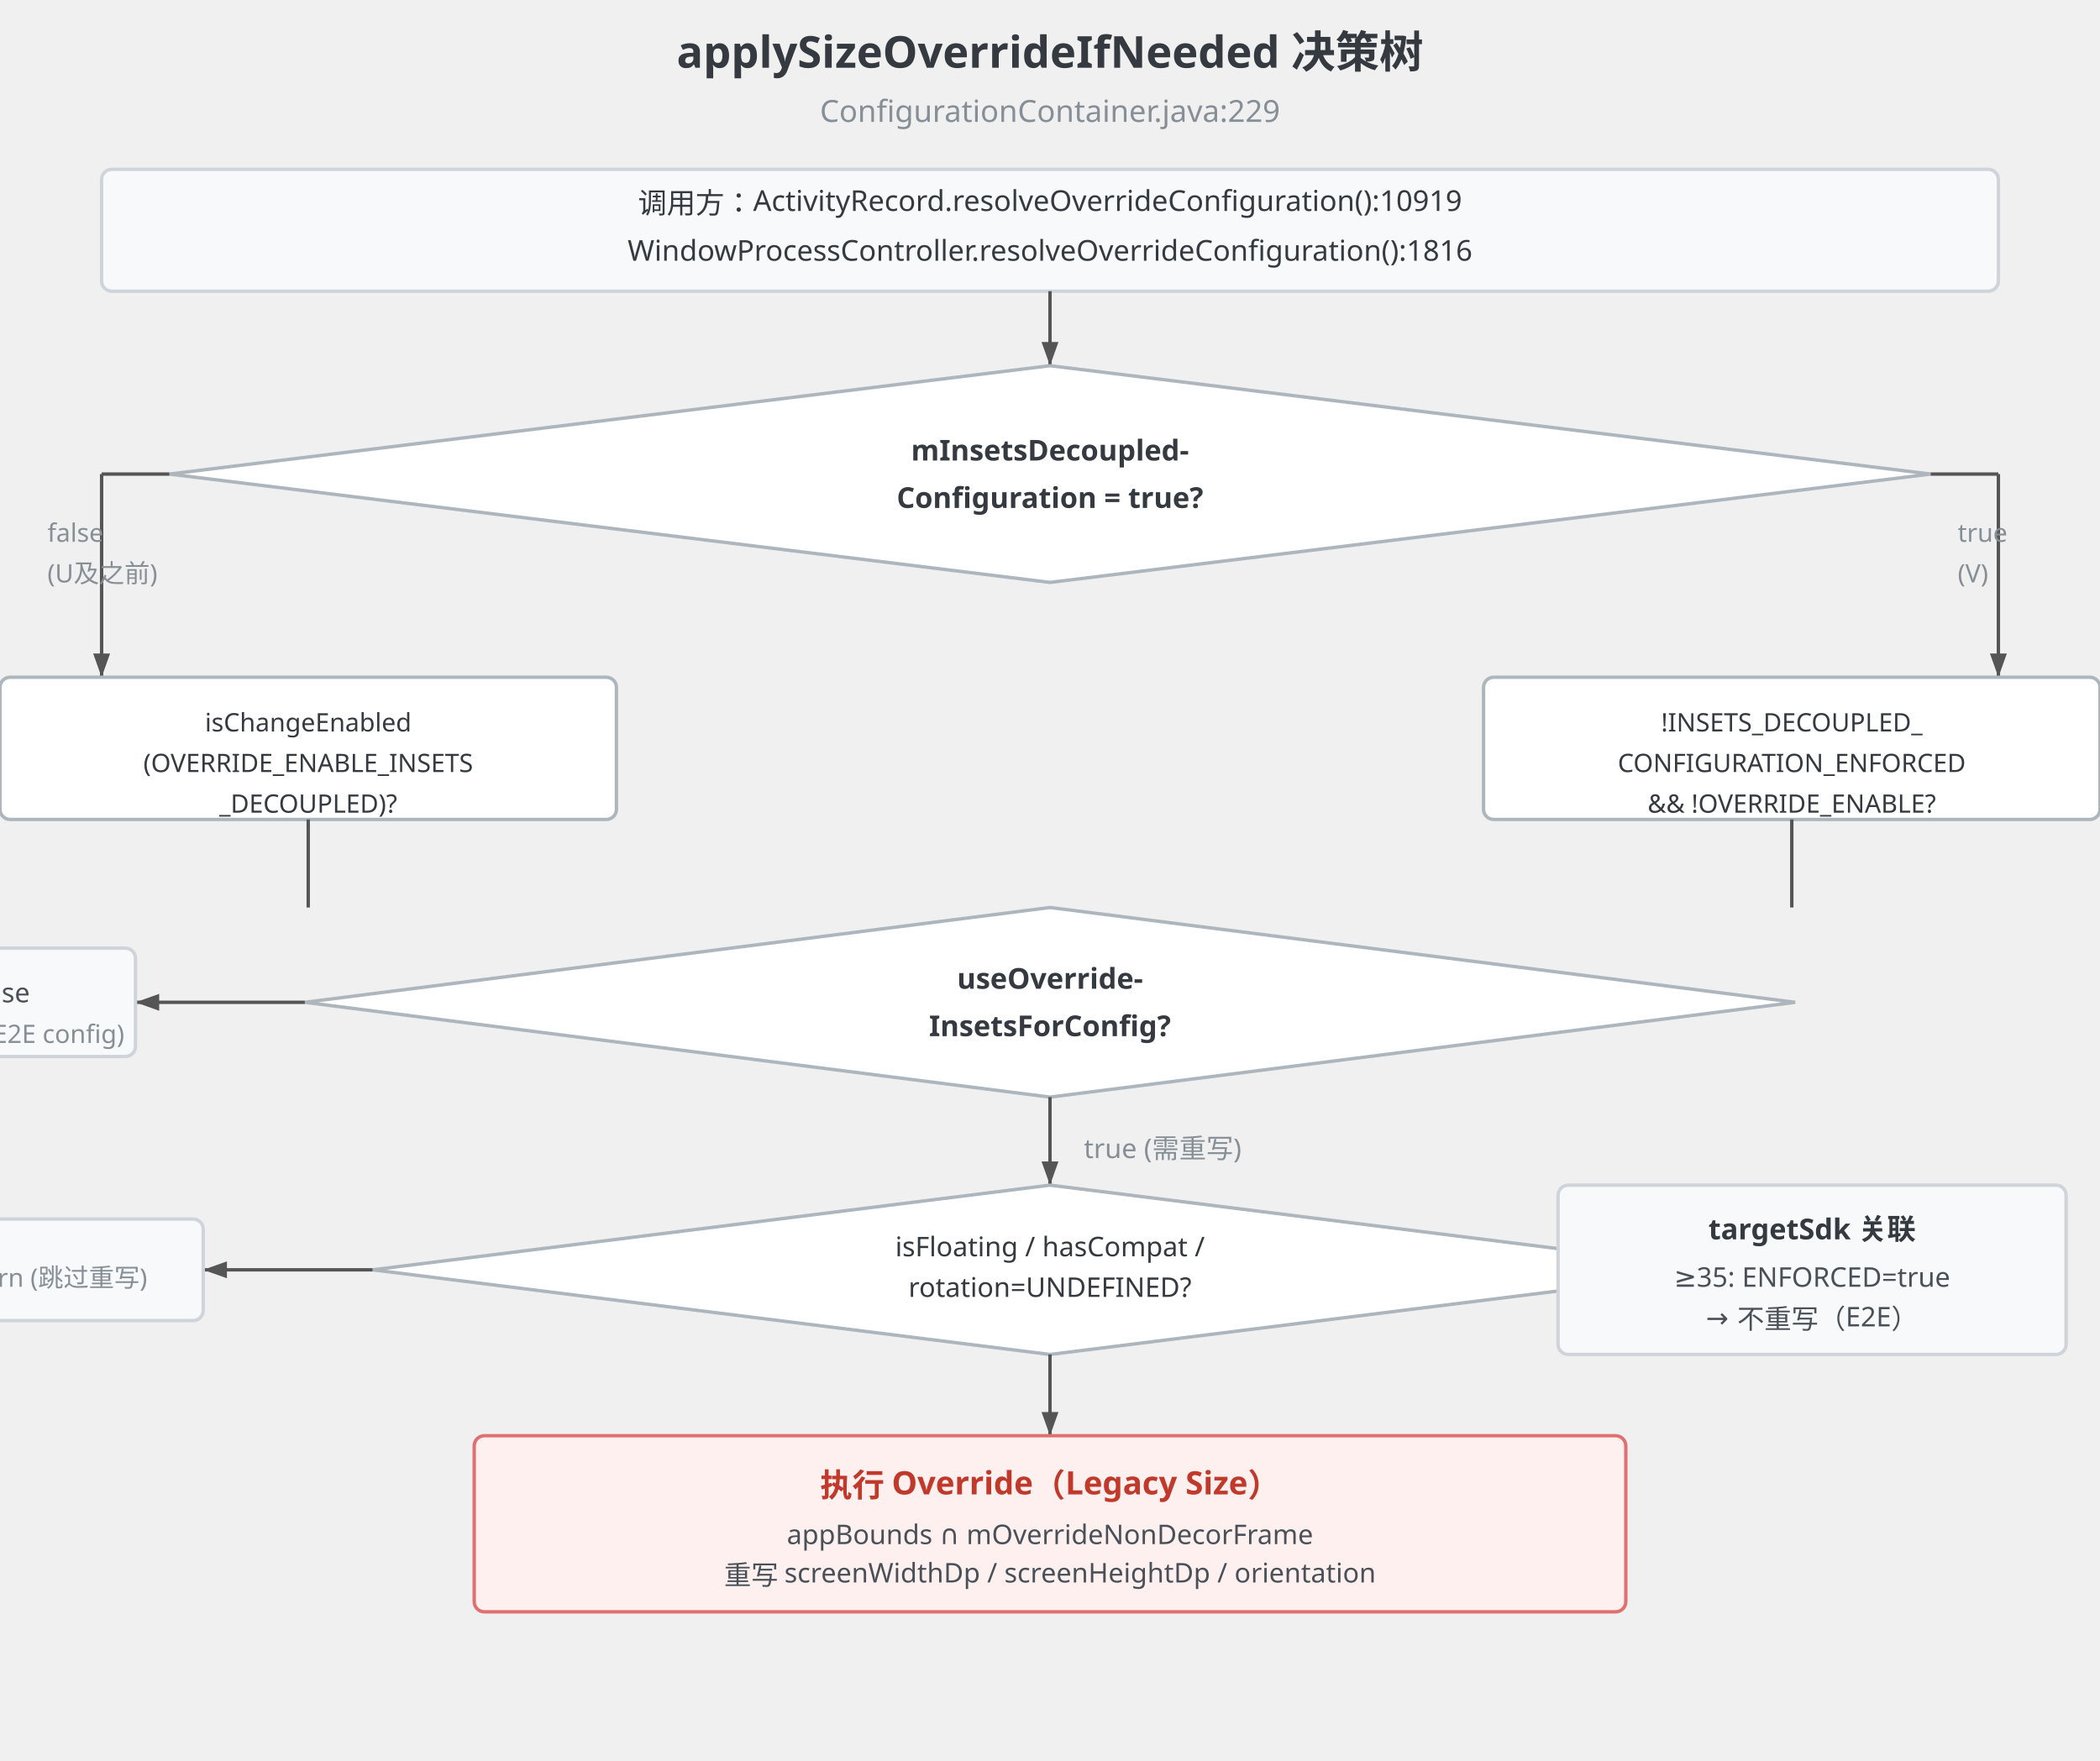
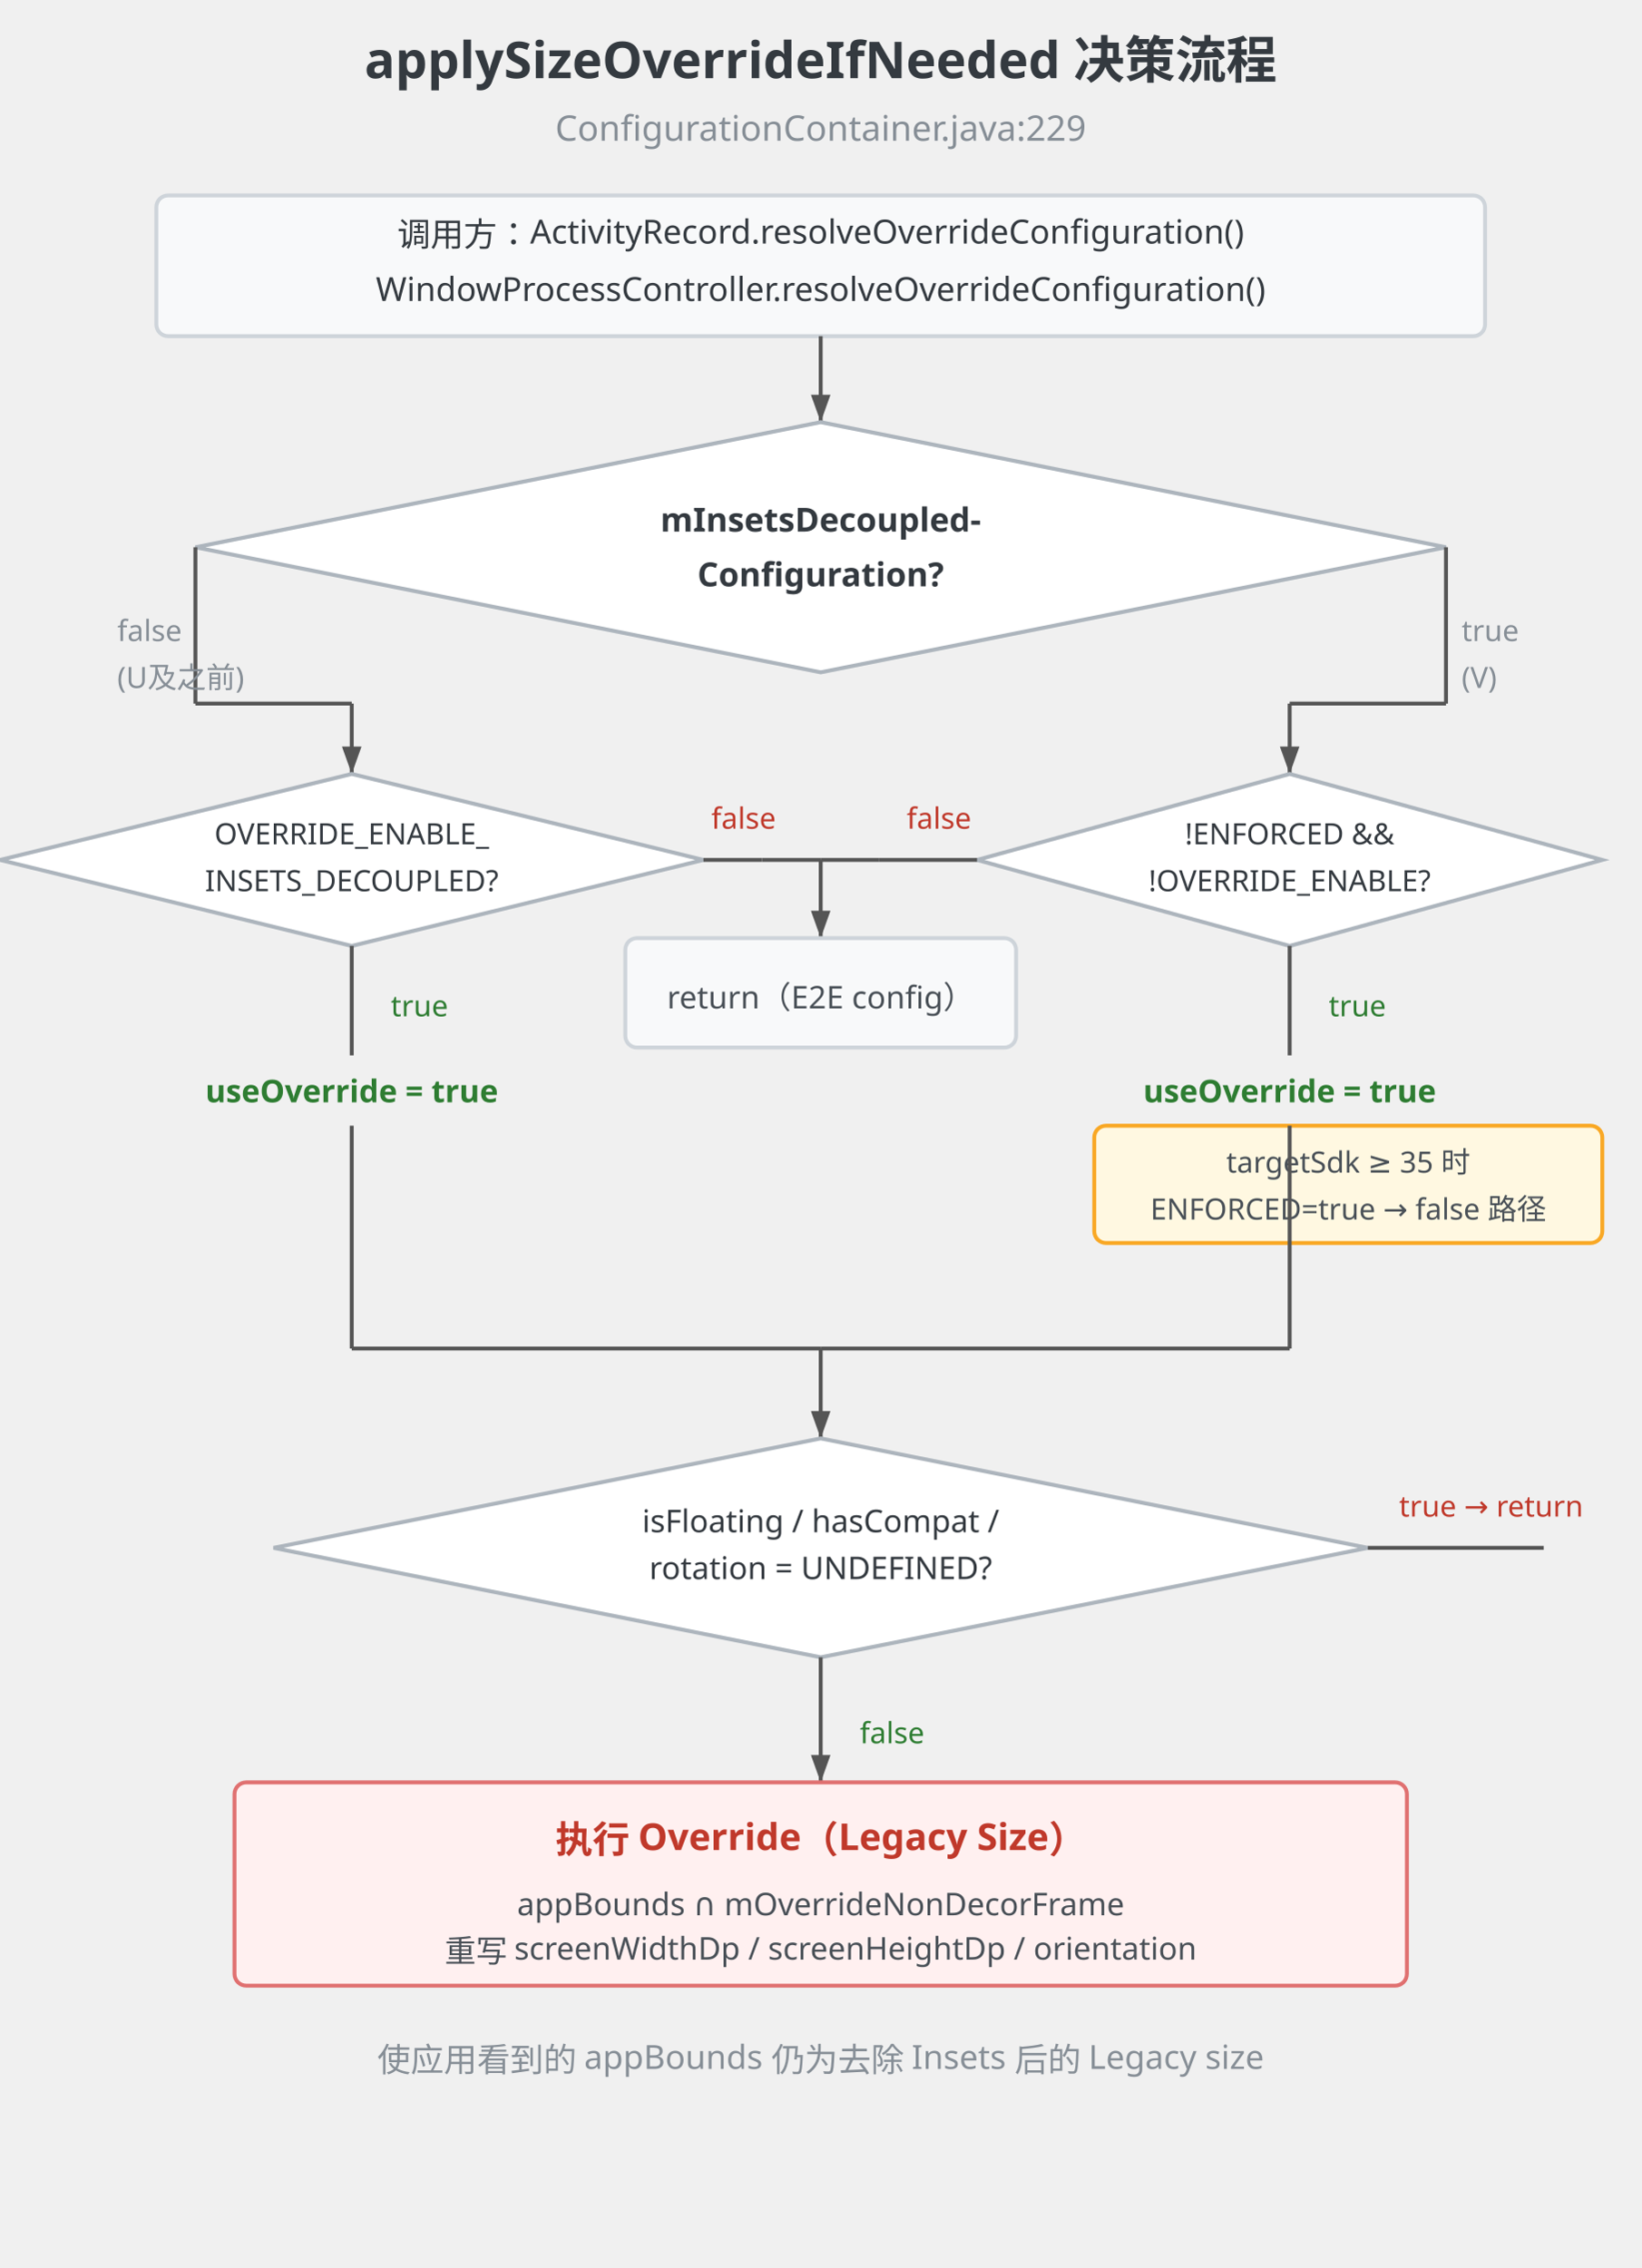
- <svg xmlns="http://www.w3.org/2000/svg" viewBox="0 0 620 520">
+ <svg xmlns="http://www.w3.org/2000/svg" viewBox="0 0 420 580">
  <style>
    text { font-family: 'Segoe UI', 'PingFang SC', 'Microsoft YaHei', sans-serif; }
  </style>
  <defs>
    <marker id="a" markerWidth="7" markerHeight="5" refX="7" refY="2.5" orient="auto">
      <polygon points="0 0, 7 2.5, 0 5" fill="#555" />
    </marker>
  </defs>
-   <text x="310" y="20" text-anchor="middle" font-size="13" font-weight="600" fill="#343a40">applySizeOverrideIfNeeded 决策树</text>
-   <text x="310" y="36" text-anchor="middle" font-size="9" fill="#868e96">ConfigurationContainer.java:229</text>
-   <rect x="30" y="50" width="560" height="36" rx="3" fill="#f8f9fa" stroke="#ced4da" />
-   <text x="310" y="63" text-anchor="middle" font-size="8.5" fill="#343a40">调用方：ActivityRecord.resolveOverrideConfiguration():10919</text>
-   <text x="310" y="77" text-anchor="middle" font-size="8.5" fill="#343a40">WindowProcessController.resolveOverrideConfiguration():1816</text>
-   <line x1="310" y1="86" x2="310" y2="108" stroke="#555" stroke-width="1" marker-end="url(#a)" />
-   <path d="M 310,108 L 570,140 L 310,172 L 50,140 Z" fill="white" stroke="#adb5bd" />
-   <text x="310" y="136" text-anchor="middle" font-size="8.5" font-weight="600" fill="#343a40">mInsetsDecoupled-</text>
-   <text x="310" y="150" text-anchor="middle" font-size="8.5" font-weight="600" fill="#343a40">Configuration = true?</text>
-   <line x1="50" y1="140" x2="30" y2="140" stroke="#555" stroke-width="1" />
-   <line x1="30" y1="140" x2="30" y2="200" stroke="#555" stroke-width="1" marker-end="url(#a)" />
-   <text x="14" y="160" font-size="7.5" fill="#868e96">false</text>
-   <text x="14" y="172" font-size="7.5" fill="#868e96">(U及之前)</text>
-   <line x1="570" y1="140" x2="590" y2="140" stroke="#555" stroke-width="1" />
-   <line x1="590" y1="140" x2="590" y2="200" stroke="#555" stroke-width="1" marker-end="url(#a)" />
-   <text x="578" y="160" font-size="7.5" fill="#868e96">true</text>
-   <text x="578" y="172" font-size="7.5" fill="#868e96">(V)</text>
-   <rect x="0" y="200" width="182" height="42" rx="3" fill="white" stroke="#adb5bd" />
-   <text x="91" y="216" text-anchor="middle" font-size="7.5" fill="#343a40">isChangeEnabled</text>
-   <text x="91" y="228" text-anchor="middle" font-size="7.5" fill="#343a40">(OVERRIDE_ENABLE_INSETS</text>
-   <text x="91" y="240" text-anchor="middle" font-size="7.5" fill="#343a40">_DECOUPLED)?</text>
-   <rect x="438" y="200" width="182" height="42" rx="3" fill="white" stroke="#adb5bd" />
-   <text x="529" y="216" text-anchor="middle" font-size="7.5" fill="#343a40">!INSETS_DECOUPLED_</text>
-   <text x="529" y="228" text-anchor="middle" font-size="7.5" fill="#343a40">CONFIGURATION_ENFORCED</text>
-   <text x="529" y="240" text-anchor="middle" font-size="7.5" fill="#343a40">&amp;&amp; !OVERRIDE_ENABLE?</text>
-   <line x1="91" y1="242" x2="91" y2="268" stroke="#555" stroke-width="1" />
-   <line x1="529" y1="242" x2="529" y2="268" stroke="#555" stroke-width="1" />
-   <path d="M 310,268 L 530,296 L 310,324 L 90,296 Z" fill="white" stroke="#adb5bd" />
-   <text x="310" y="292" text-anchor="middle" font-size="8.5" font-weight="600" fill="#343a40">useOverride-</text>
-   <text x="310" y="306" text-anchor="middle" font-size="8.5" font-weight="600" fill="#343a40">InsetsForConfig?</text>
-   <line x1="90" y1="296" x2="40" y2="296" stroke="#555" stroke-width="1" marker-end="url(#a)" />
-   <rect x="-40" y="280" width="80" height="32" rx="3" fill="#f8f9fa" stroke="#ced4da" />
-   <text x="-0" y="296" text-anchor="middle" font-size="8" fill="#495057">false</text>
-   <text x="-0" y="308" text-anchor="middle" font-size="7.5" fill="#868e96">→ return (E2E config)</text>
-   <line x1="310" y1="324" x2="310" y2="350" stroke="#555" stroke-width="1" marker-end="url(#a)" />
-   <text x="320" y="342" font-size="8" fill="#868e96">true (需重写)</text>
-   <path d="M 310,350 L 510,375 L 310,400 L 110,375 Z" fill="white" stroke="#adb5bd" />
-   <text x="310" y="371" text-anchor="middle" font-size="8" fill="#343a40">isFloating / hasCompat /</text>
-   <text x="310" y="383" text-anchor="middle" font-size="8" fill="#343a40">rotation=UNDEFINED?</text>
-   <line x1="110" y1="375" x2="60" y2="375" stroke="#555" stroke-width="1" marker-end="url(#a)" />
-   <rect x="-40" y="360" width="100" height="30" rx="3" fill="#f8f9fa" stroke="#ced4da" />
-   <text x="10" y="380" text-anchor="middle" font-size="7.5" fill="#868e96">→ return (跳过重写)</text>
-   <line x1="310" y1="400" x2="310" y2="424" stroke="#555" stroke-width="1" marker-end="url(#a)" />
-   <rect x="140" y="424" width="340" height="52" rx="3" fill="#fff0f0" stroke="#e07070" />
-   <text x="310" y="442" text-anchor="middle" font-size="9.5" font-weight="600" fill="#c0392b">执行 Override（Legacy Size）</text>
-   <text x="310" y="456" text-anchor="middle" font-size="8" fill="#495057">appBounds ∩ mOverrideNonDecorFrame</text>
-   <text x="310" y="468" text-anchor="middle" font-size="8" fill="#495057">重写 screenWidthDp / screenHeightDp / orientation</text>
-   <rect x="460" y="350" width="150" height="50" rx="3" fill="#f8f9fa" stroke="#ced4da" />
-   <text x="535" y="366" text-anchor="middle" font-size="8.5" font-weight="600" fill="#343a40">targetSdk 关联</text>
-   <text x="535" y="380" text-anchor="middle" font-size="8" fill="#495057">≥35: ENFORCED=true</text>
-   <text x="535" y="392" text-anchor="middle" font-size="8" fill="#495057">→ 不重写（E2E）</text>
+   <text x="210" y="20" text-anchor="middle" font-size="13" font-weight="600" fill="#343a40">applySizeOverrideIfNeeded 决策流程</text>
+   <text x="210" y="36" text-anchor="middle" font-size="9" fill="#868e96">ConfigurationContainer.java:229</text>
+   <rect x="40" y="50" width="340" height="36" rx="3" fill="#f8f9fa" stroke="#ced4da" />
+   <text x="210" y="63" text-anchor="middle" font-size="8.5" fill="#343a40">调用方：ActivityRecord.resolveOverrideConfiguration()</text>
+   <text x="210" y="77" text-anchor="middle" font-size="8.5" fill="#343a40">WindowProcessController.resolveOverrideConfiguration()</text>
+   <line x1="210" y1="86" x2="210" y2="108" stroke="#555" stroke-width="1" marker-end="url(#a)" />
+   <path d="M 210,108 L 370,140 L 210,172 L 50,140 Z" fill="white" stroke="#adb5bd" />
+   <text x="210" y="136" text-anchor="middle" font-size="8.5" font-weight="600" fill="#343a40">mInsetsDecoupled-</text>
+   <text x="210" y="150" text-anchor="middle" font-size="8.5" font-weight="600" fill="#343a40">Configuration?</text>
+   <line x1="50" y1="140" x2="50" y2="180" stroke="#555" stroke-width="1" />
+   <line x1="50" y1="180" x2="90" y2="180" stroke="#555" stroke-width="1" />
+   <line x1="90" y1="180" x2="90" y2="198" stroke="#555" stroke-width="1" marker-end="url(#a)" />
+   <text x="30" y="164" font-size="7.5" fill="#868e96">false</text>
+   <text x="30" y="176" font-size="7.5" fill="#868e96">(U及之前)</text>
+   <line x1="370" y1="140" x2="370" y2="180" stroke="#555" stroke-width="1" />
+   <line x1="370" y1="180" x2="330" y2="180" stroke="#555" stroke-width="1" />
+   <line x1="330" y1="180" x2="330" y2="198" stroke="#555" stroke-width="1" marker-end="url(#a)" />
+   <text x="374" y="164" font-size="7.5" fill="#868e96">true</text>
+   <text x="374" y="176" font-size="7.5" fill="#868e96">(V)</text>
+   <path d="M 90,198 L 180,220 L 90,242 L 0,220 Z" fill="white" stroke="#adb5bd" />
+   <text x="90" y="216" text-anchor="middle" font-size="7.5" fill="#343a40">OVERRIDE_ENABLE_</text>
+   <text x="90" y="228" text-anchor="middle" font-size="7.5" fill="#343a40">INSETS_DECOUPLED?</text>
+   <line x1="90" y1="242" x2="90" y2="270" stroke="#555" stroke-width="1" />
+   <text x="100" y="260" font-size="7.5" fill="#2e7d32">true</text>
+   <text x="90" y="282" text-anchor="middle" font-size="8" font-weight="600" fill="#2e7d32">useOverride = true</text>
+   <line x1="180" y1="220" x2="195" y2="220" stroke="#555" stroke-width="1" />
+   <text x="182" y="212" font-size="7.5" fill="#c0392b">false</text>
+   <path d="M 330,198 L 410,220 L 330,242 L 250,220 Z" fill="white" stroke="#adb5bd" />
+   <text x="330" y="216" text-anchor="middle" font-size="7.5" fill="#343a40">!ENFORCED &amp;&amp;</text>
+   <text x="330" y="228" text-anchor="middle" font-size="7.5" fill="#343a40">!OVERRIDE_ENABLE?</text>
+   <line x1="330" y1="242" x2="330" y2="270" stroke="#555" stroke-width="1" />
+   <text x="340" y="260" font-size="7.5" fill="#2e7d32">true</text>
+   <text x="330" y="282" text-anchor="middle" font-size="8" font-weight="600" fill="#2e7d32">useOverride = true</text>
+   <line x1="250" y1="220" x2="225" y2="220" stroke="#555" stroke-width="1" />
+   <text x="232" y="212" font-size="7.5" fill="#c0392b">false</text>
+   <line x1="195" y1="220" x2="210" y2="220" stroke="#555" stroke-width="1" />
+   <line x1="225" y1="220" x2="210" y2="220" stroke="#555" stroke-width="1" />
+   <line x1="210" y1="220" x2="210" y2="240" stroke="#555" stroke-width="1" marker-end="url(#a)" />
+   <rect x="160" y="240" width="100" height="28" rx="3" fill="#f8f9fa" stroke="#ced4da" />
+   <text x="210" y="258" text-anchor="middle" font-size="8" fill="#495057">return（E2E config）</text>
+   <rect x="280" y="288" width="130" height="30" rx="3" fill="#fff8e1" stroke="#f9a825" />
+   <text x="345" y="300" text-anchor="middle" font-size="7.5" fill="#495057">targetSdk ≥ 35 时</text>
+   <text x="345" y="312" text-anchor="middle" font-size="7.5" fill="#495057">ENFORCED=true → false 路径</text>
+   <line x1="90" y1="288" x2="90" y2="345" stroke="#555" stroke-width="1" />
+   <line x1="330" y1="288" x2="330" y2="345" stroke="#555" stroke-width="1" />
+   <line x1="90" y1="345" x2="210" y2="345" stroke="#555" stroke-width="1" />
+   <line x1="330" y1="345" x2="210" y2="345" stroke="#555" stroke-width="1" />
+   <line x1="210" y1="345" x2="210" y2="368" stroke="#555" stroke-width="1" marker-end="url(#a)" />
+   <path d="M 210,368 L 350,396 L 210,424 L 70,396 Z" fill="white" stroke="#adb5bd" />
+   <text x="210" y="392" text-anchor="middle" font-size="8" fill="#343a40">isFloating / hasCompat /</text>
+   <text x="210" y="404" text-anchor="middle" font-size="8" fill="#343a40">rotation = UNDEFINED?</text>
+   <line x1="350" y1="396" x2="395" y2="396" stroke="#555" stroke-width="1" />
+   <text x="358" y="388" font-size="7.5" fill="#c0392b">true → return</text>
+   <line x1="210" y1="424" x2="210" y2="456" stroke="#555" stroke-width="1" marker-end="url(#a)" />
+   <text x="220" y="446" font-size="7.5" fill="#2e7d32">false</text>
+   <rect x="60" y="456" width="300" height="52" rx="3" fill="#fff0f0" stroke="#e07070" />
+   <text x="210" y="474" text-anchor="middle" font-size="9.5" font-weight="600" fill="#c0392b">执行 Override（Legacy Size）</text>
+   <text x="210" y="490" text-anchor="middle" font-size="8" fill="#495057">appBounds ∩ mOverrideNonDecorFrame</text>
+   <text x="210" y="502" text-anchor="middle" font-size="8" fill="#495057">重写 screenWidthDp / screenHeightDp / orientation</text>
+   <text x="210" y="530" text-anchor="middle" font-size="8.5" fill="#868e96">使应用看到的 appBounds 仍为去除 Insets 后的 Legacy size</text>
</svg>
